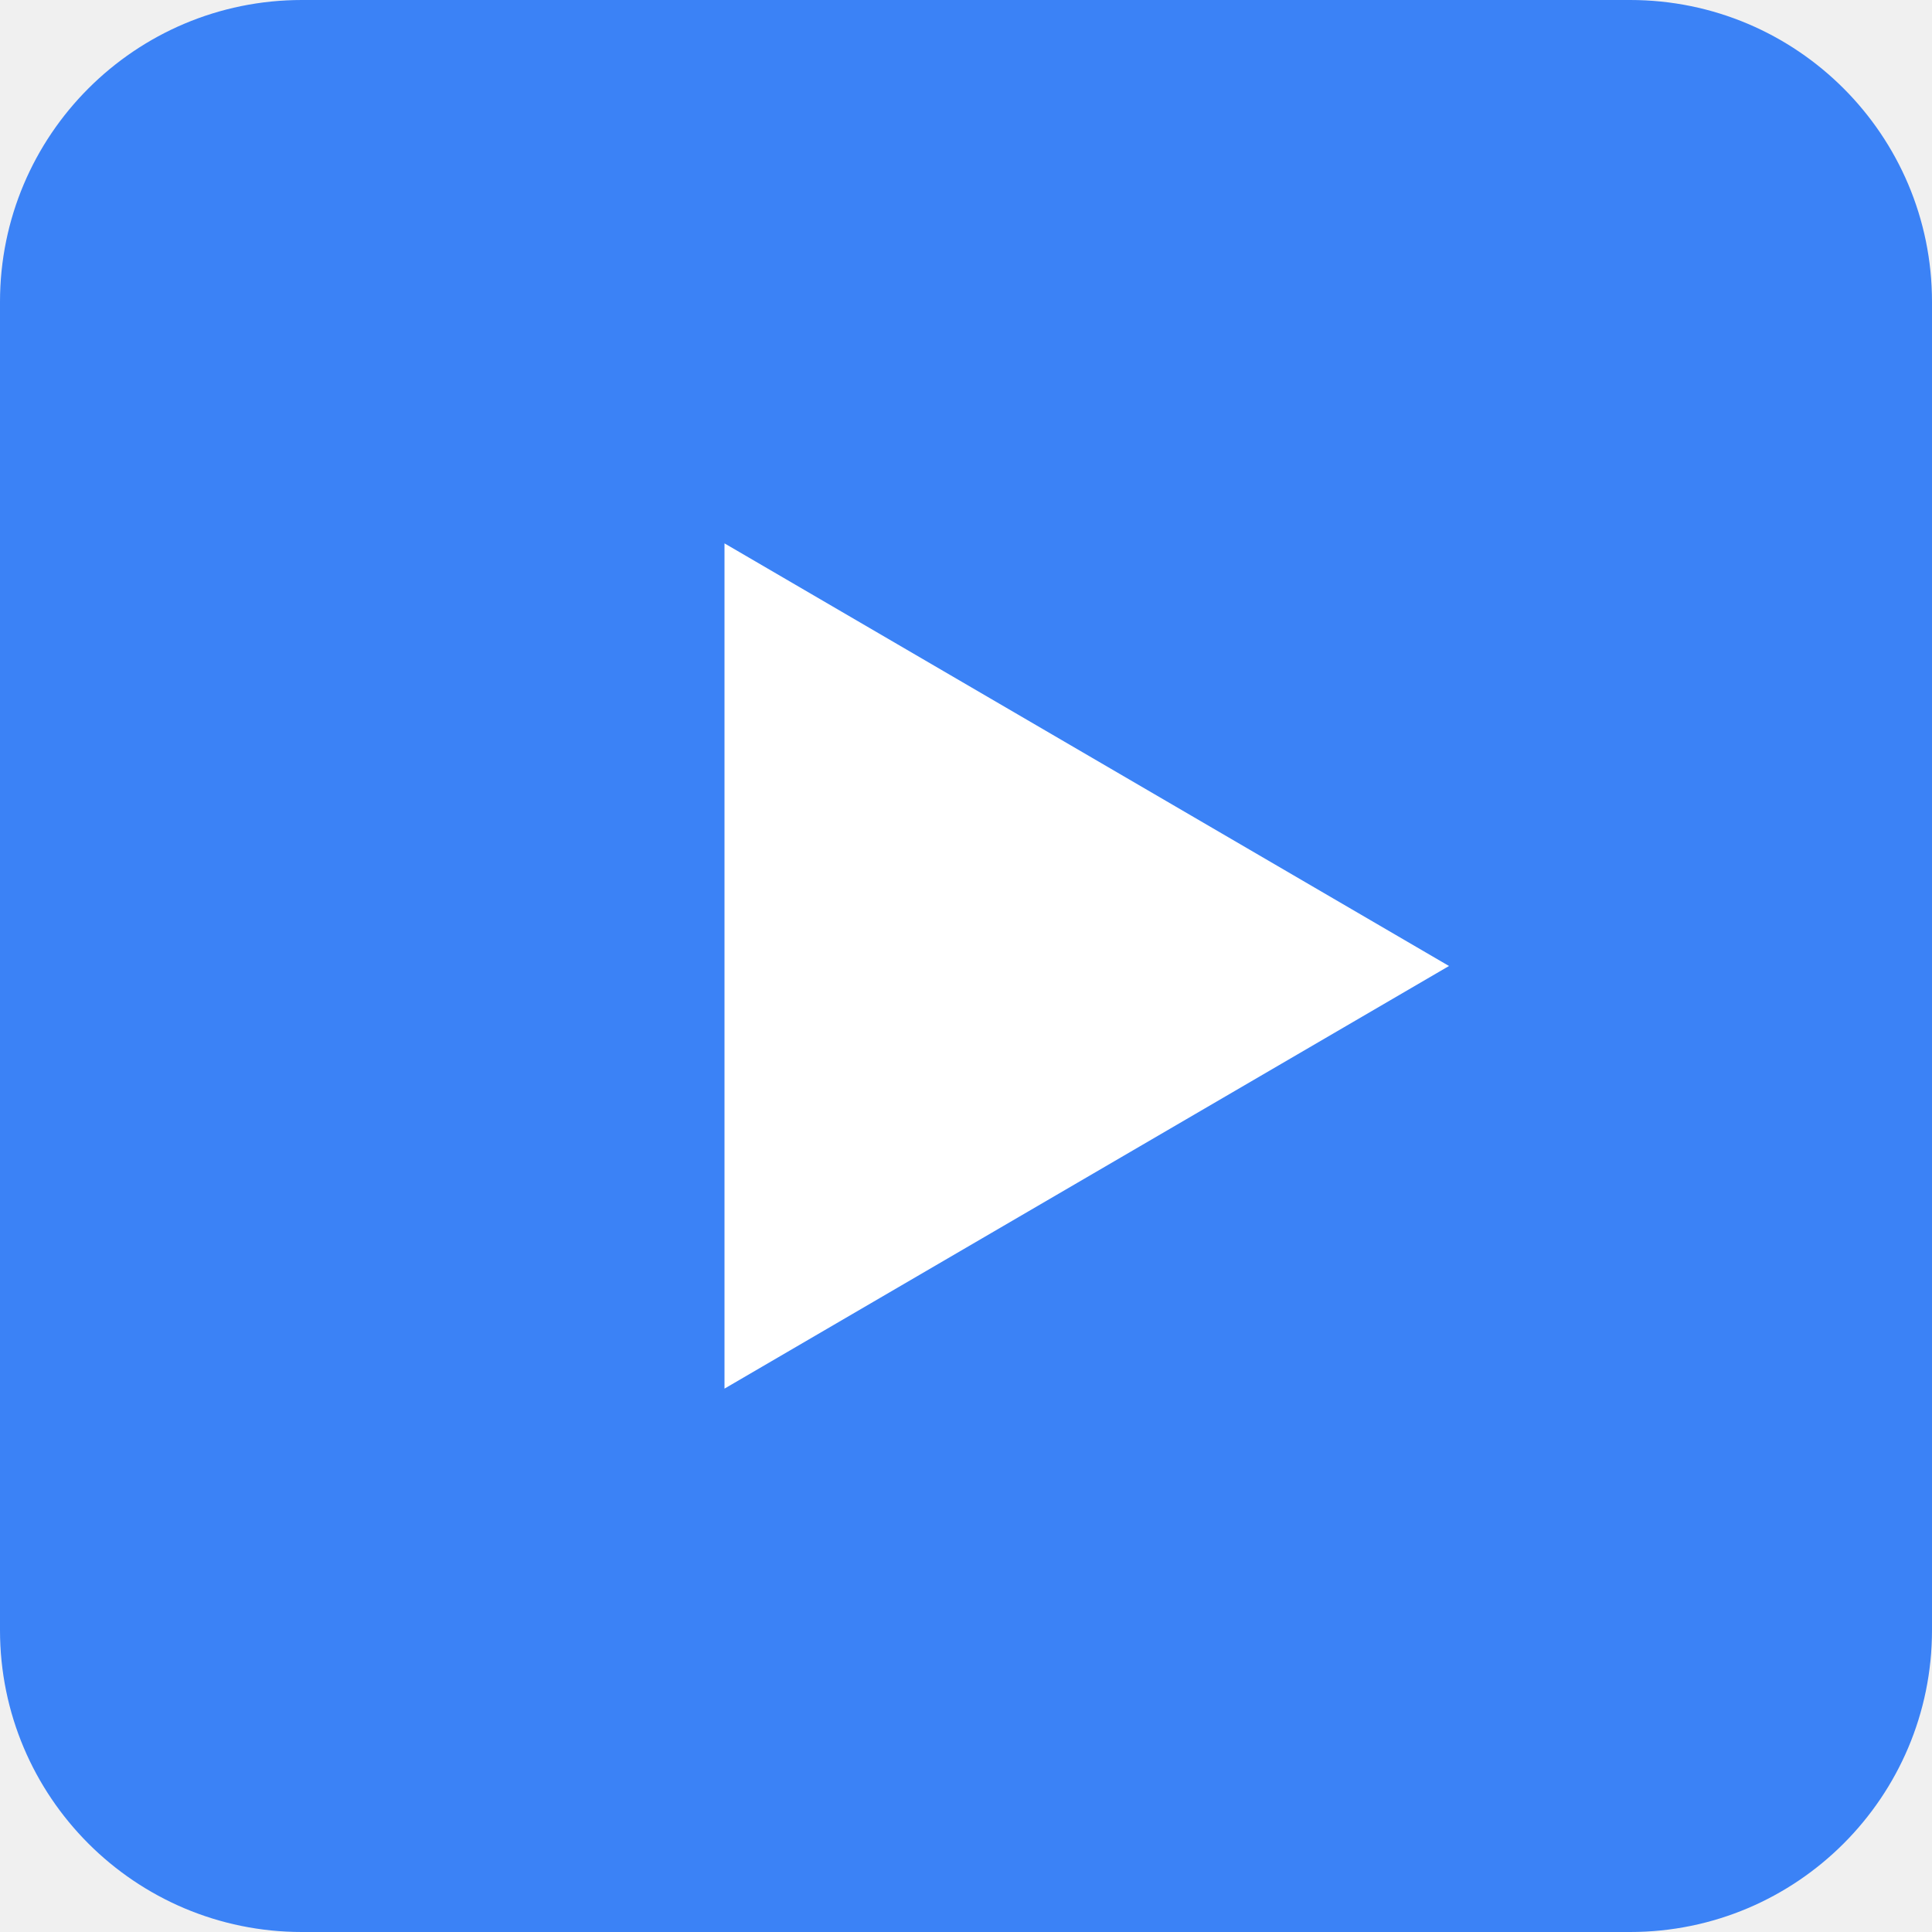
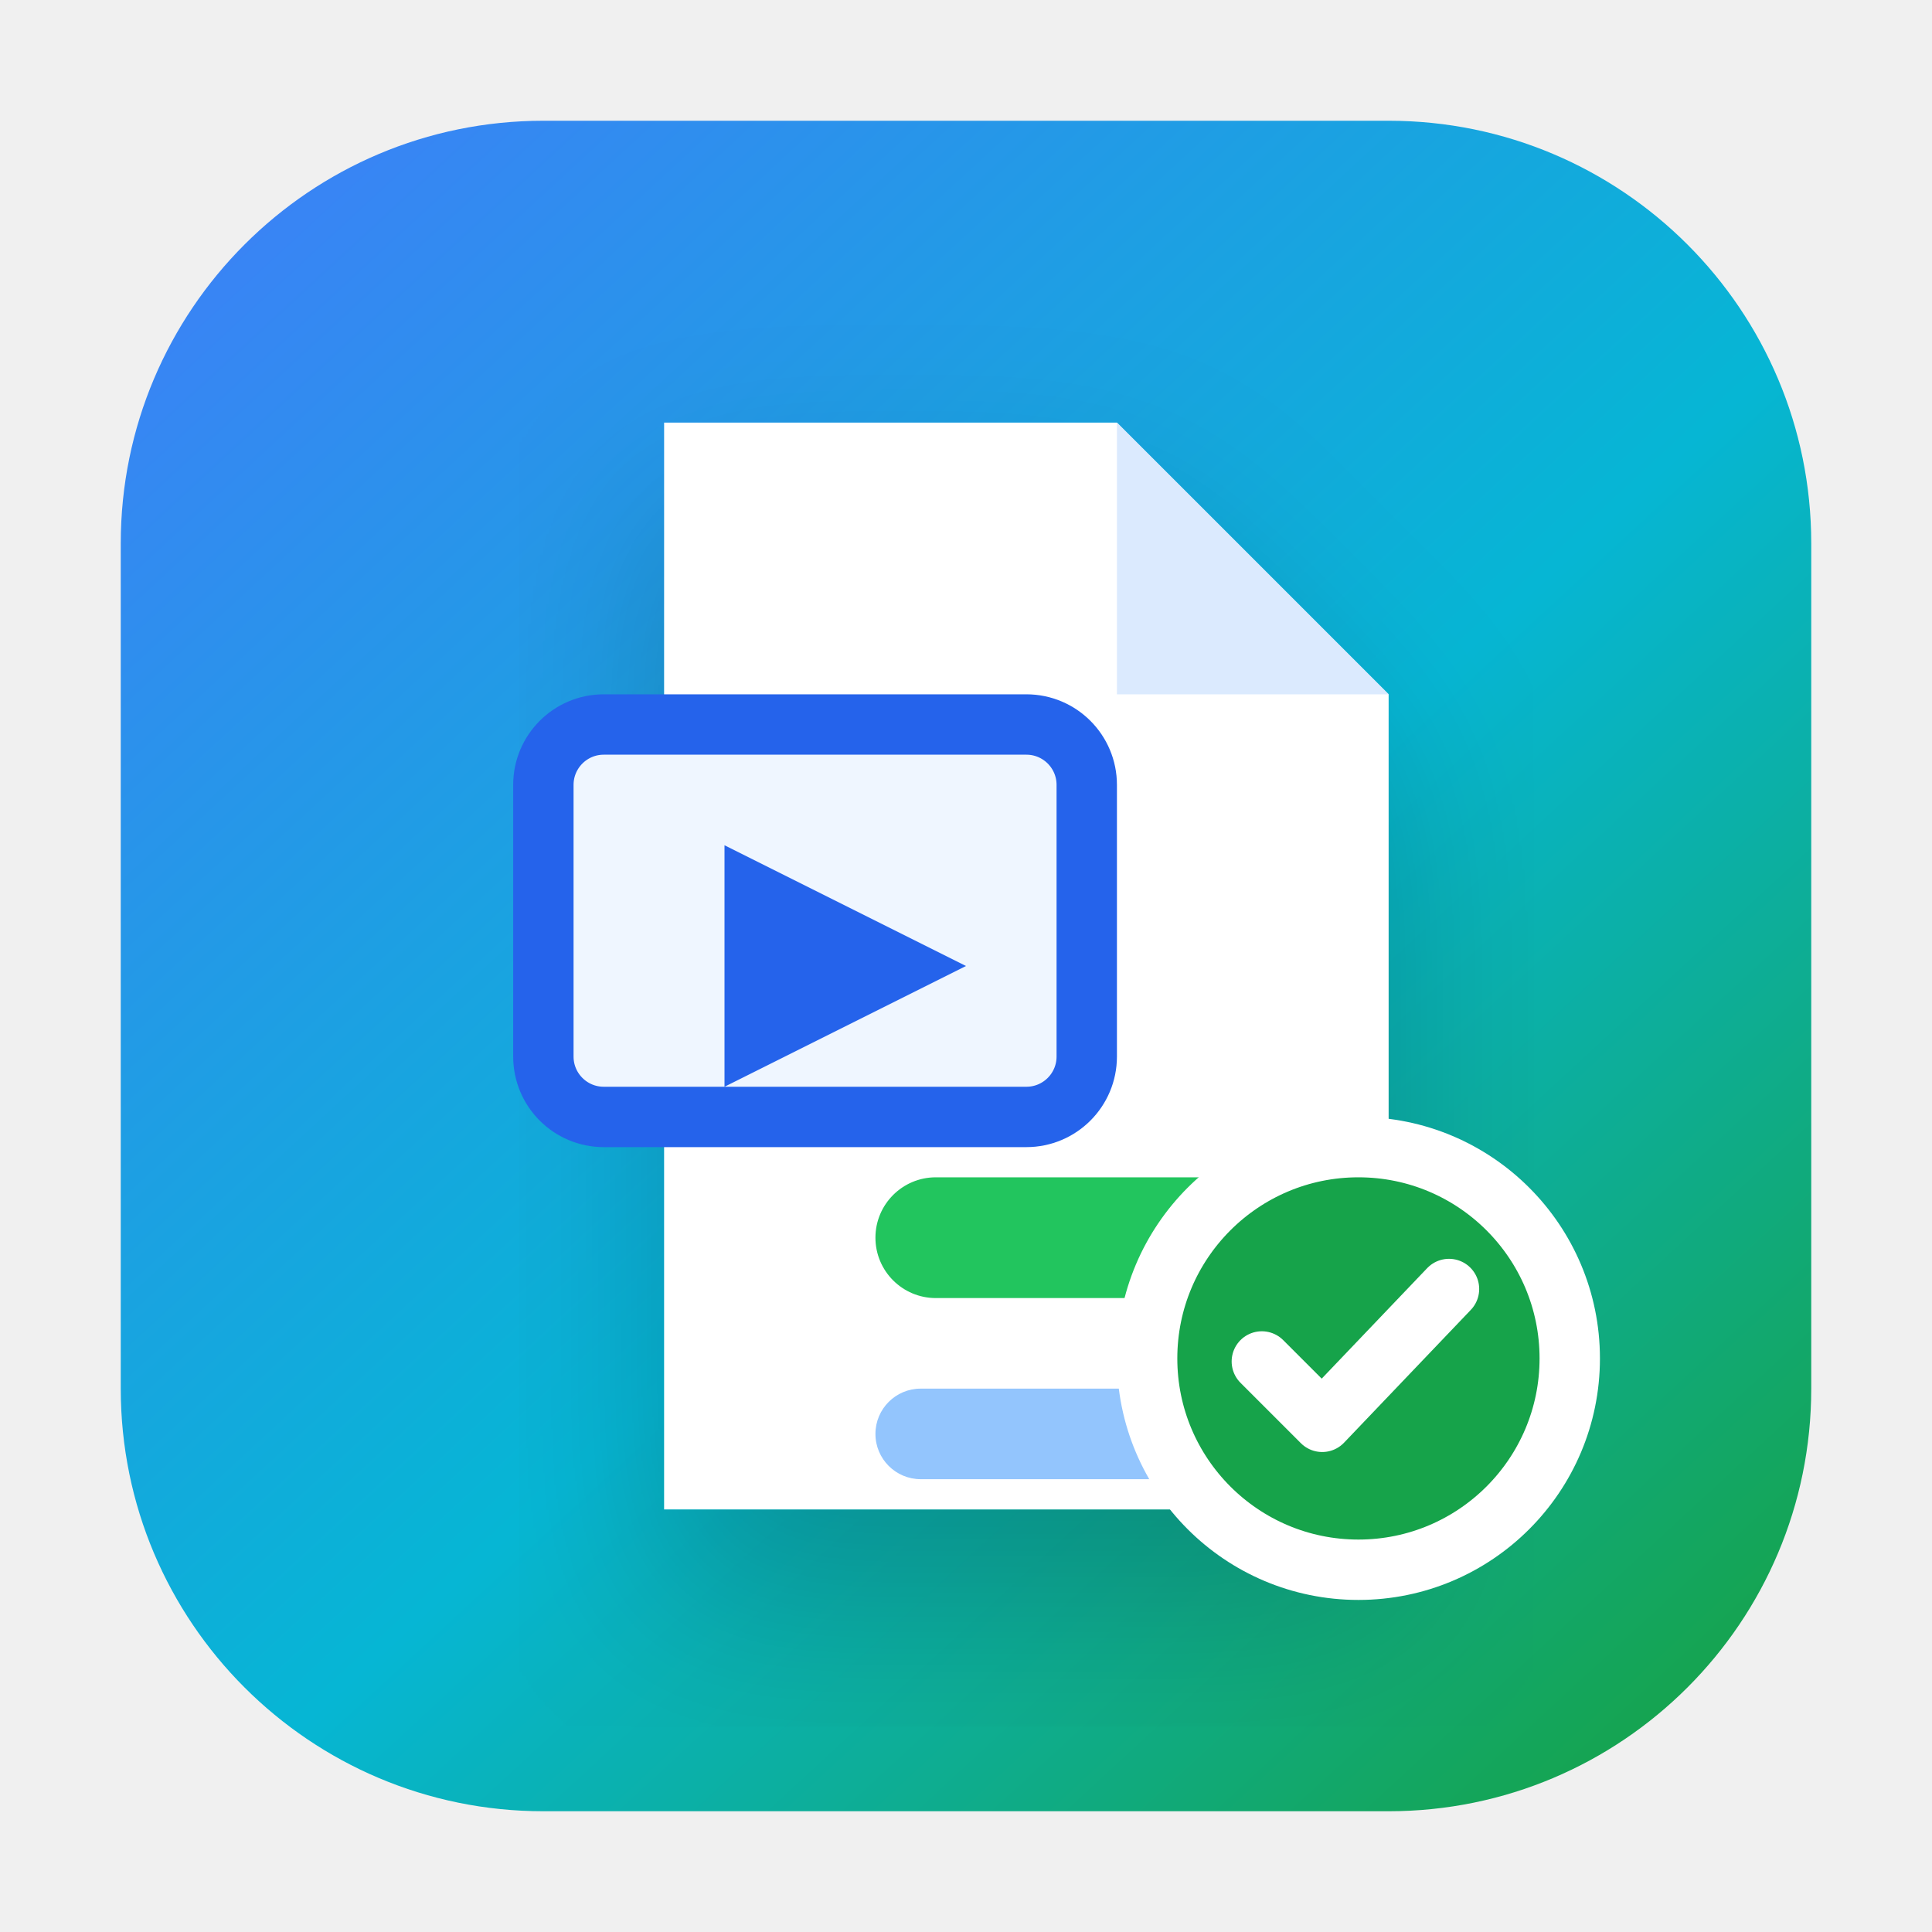
- <svg xmlns="http://www.w3.org/2000/svg" width="64" height="64" viewBox="0 0 64 64">
-   <rect width="64" height="64" rx="10" ry="10" fill="#3b82f6" />
-   <polygon points="24,18 48,32 24,46" fill="white" />
+ <svg xmlns="http://www.w3.org/2000/svg" width="64" height="64" viewBox="0 0 64 64" role="img" aria-label="Drive Resource">
+   <defs>
+     <linearGradient id="bg" x1="8" y1="6" x2="56" y2="58" gradientUnits="userSpaceOnUse">
+       <stop offset="0" stop-color="#3b82f6" />
+       <stop offset="0.55" stop-color="#06b6d4" />
+       <stop offset="1" stop-color="#16a34a" />
+     </linearGradient>
+     <filter id="shadow" x="-20%" y="-20%" width="140%" height="140%">
+       <feDropShadow dx="0" dy="3" stdDeviation="3" flood-opacity="0.18" />
+     </filter>
+   </defs>
+   <rect x="4" y="4" width="56" height="56" rx="14" fill="url(#bg)" />
+   <g filter="url(#shadow)">
+     <path d="M22 14h15l9 9v27H22z" fill="#ffffff" />
+     <path d="M37 14v9h9z" fill="#dbeafe" />
+   </g>
+   <rect x="18" y="24" width="18" height="13" rx="2" fill="#eff6ff" stroke="#2563eb" stroke-width="2" />
+   <path d="M24 28l8 4-8 4z" fill="#2563eb" />
+   <rect x="29" y="39" width="16" height="4" rx="2" fill="#22c55e" />
+   <rect x="29" y="46" width="12" height="3" rx="1.5" fill="#93c5fd" />
+   <circle cx="45" cy="45" r="7" fill="#16a34a" stroke="#ffffff" stroke-width="2" />
+   <path d="M41.8 45.1l2 2 4.2-4.4" fill="none" stroke="#ffffff" stroke-width="2" stroke-linecap="round" stroke-linejoin="round" />
</svg>
